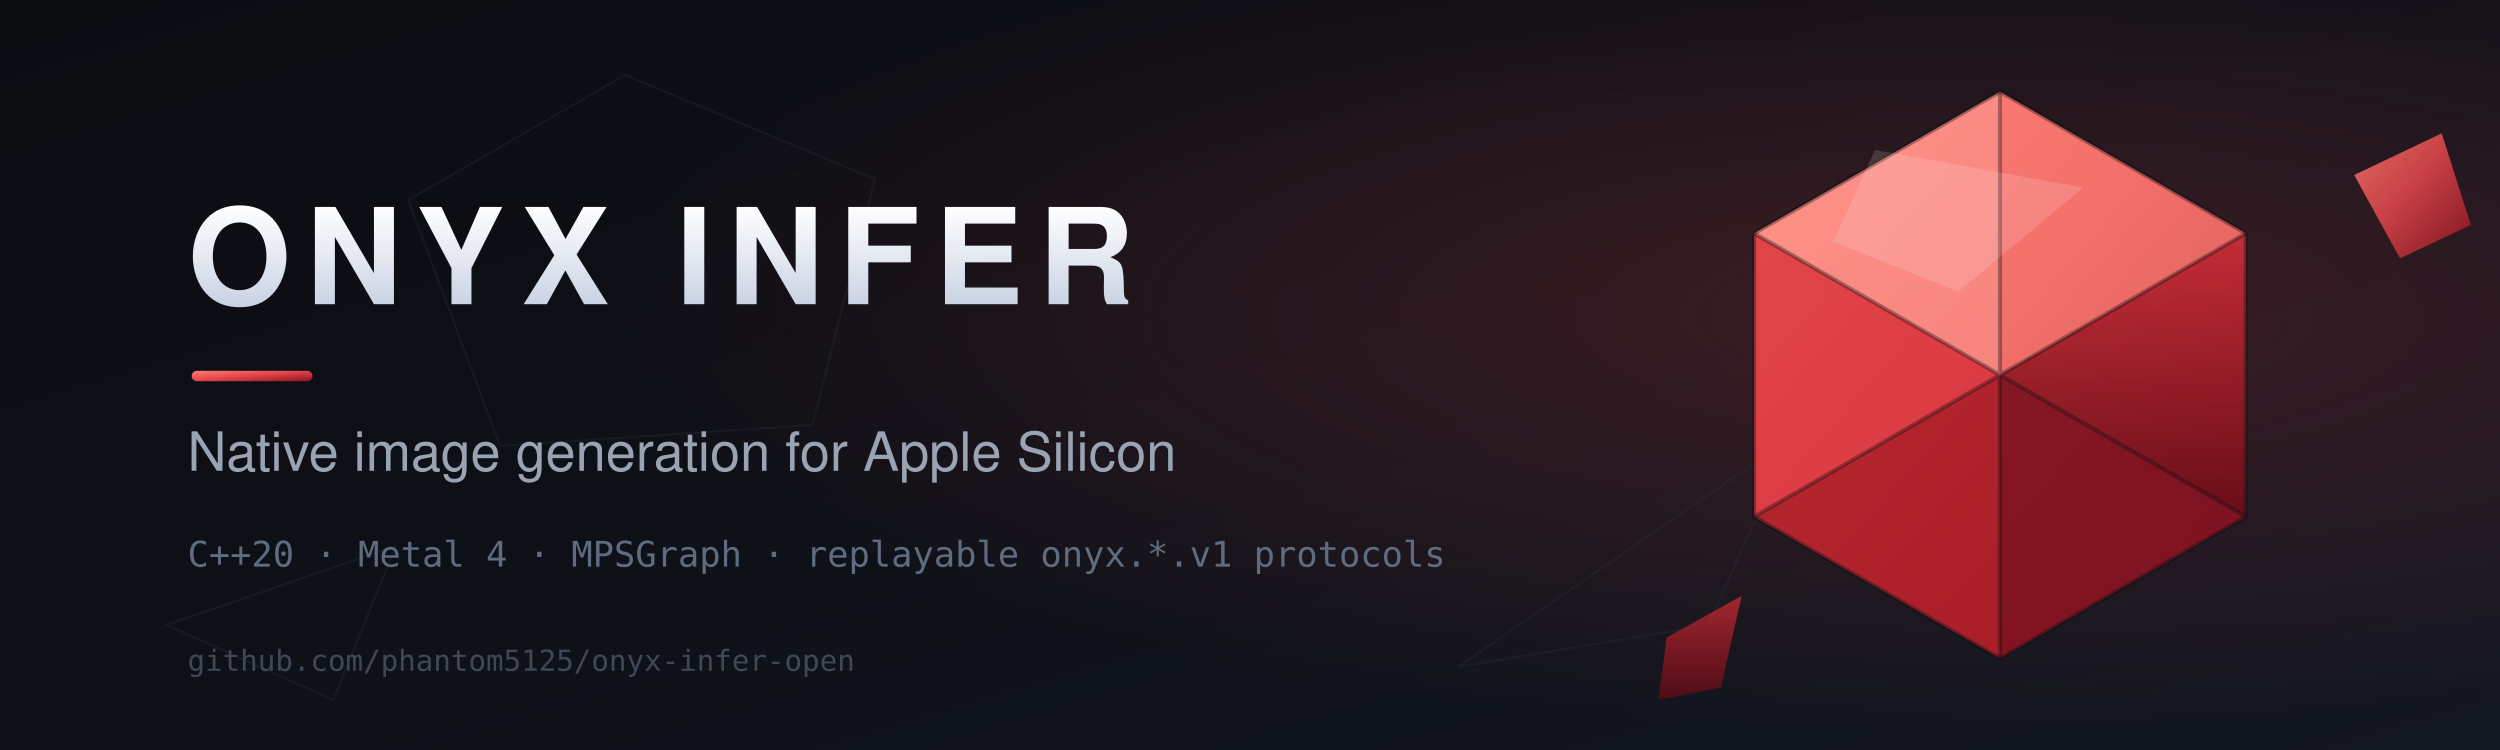
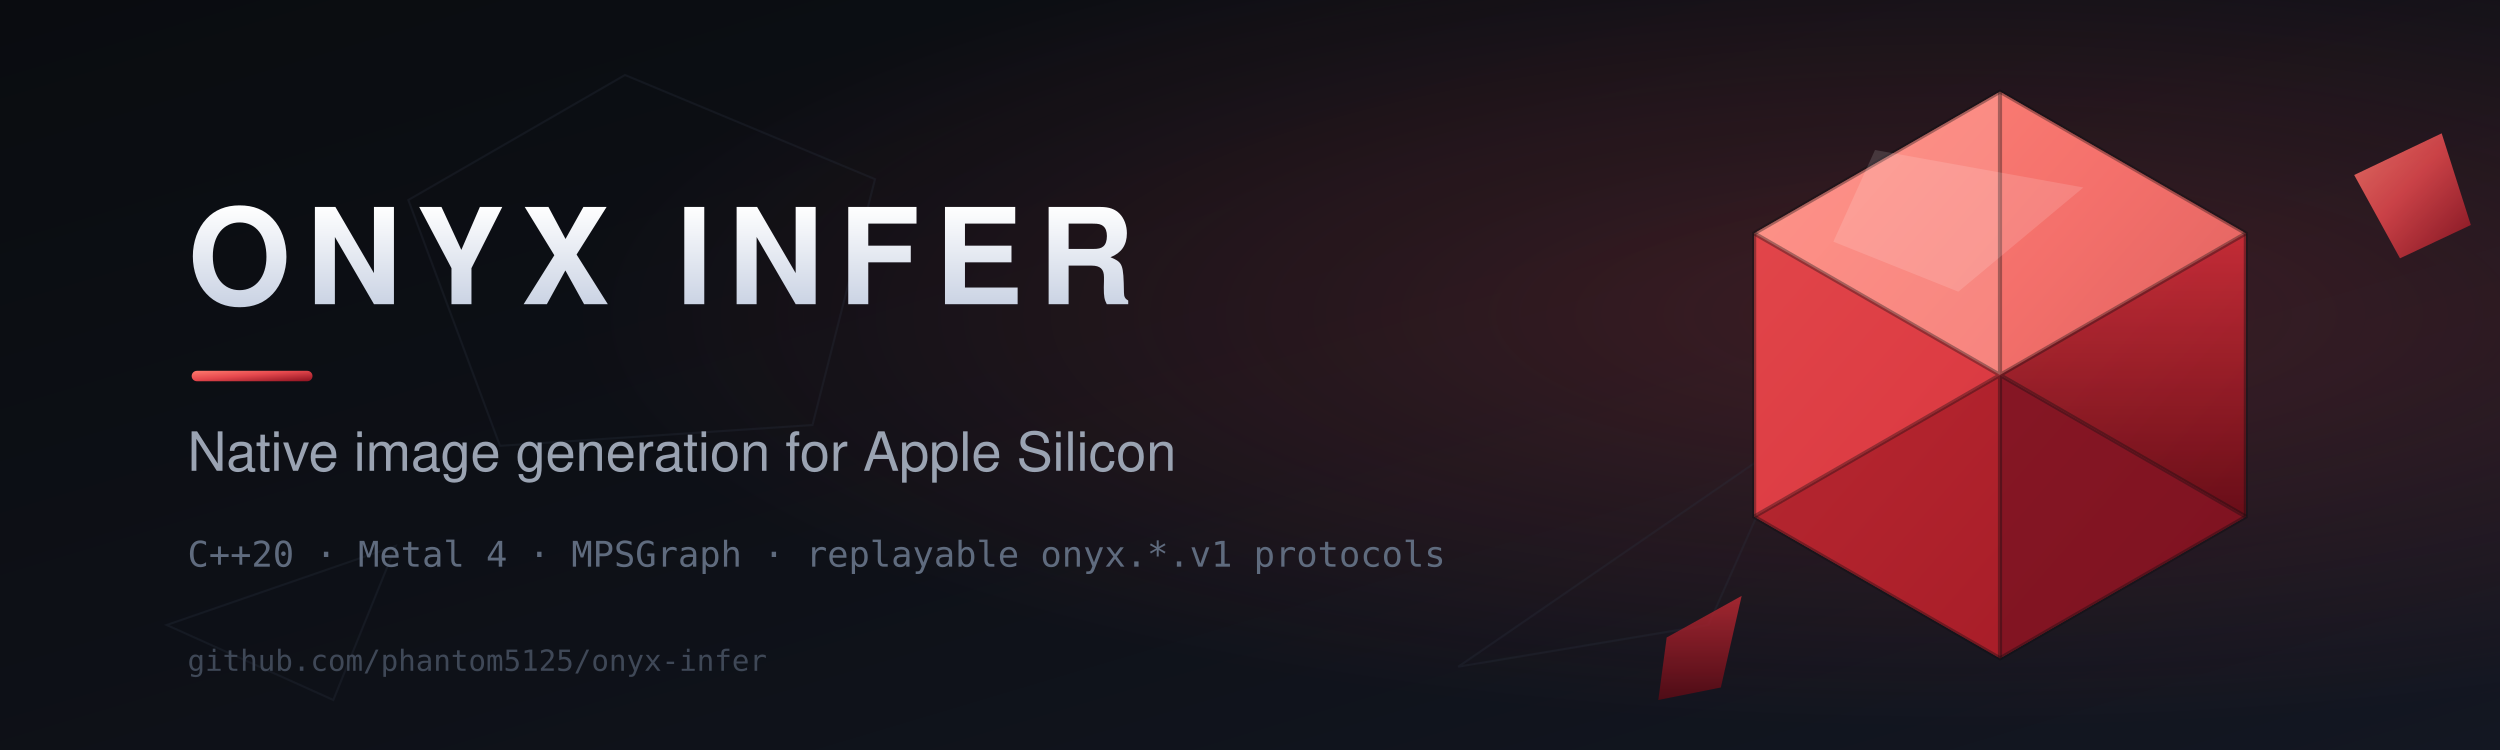
<svg xmlns="http://www.w3.org/2000/svg" viewBox="0 0 1200 360" width="1200" height="360" role="img" aria-label="Onyx Infer — native image generation for Apple Silicon">
  <defs>
    <linearGradient id="bg" x1="0" y1="0" x2="1" y2="1">
      <stop offset="0" stop-color="#0a0c10" />
      <stop offset="0.55" stop-color="#0e1118" />
      <stop offset="1" stop-color="#131722" />
    </linearGradient>
    <linearGradient id="gem" x1="0" y1="0" x2="1" y2="1">
      <stop offset="0" stop-color="#ff7a6e" />
      <stop offset="0.45" stop-color="#e5484d" />
      <stop offset="1" stop-color="#8f1220" />
    </linearGradient>
    <linearGradient id="gemdeep" x1="0" y1="0" x2="0" y2="1">
      <stop offset="0" stop-color="#c22a35" />
      <stop offset="1" stop-color="#5d0a14" />
    </linearGradient>
    <linearGradient id="title" x1="0" y1="0" x2="0" y2="1">
      <stop offset="0" stop-color="#ffffff" />
      <stop offset="1" stop-color="#c9d2e3" />
    </linearGradient>
    <radialGradient id="glow" cx="0.78" cy="0.42" r="0.55">
      <stop offset="0" stop-color="#e5484d" stop-opacity="0.22" />
      <stop offset="1" stop-color="#e5484d" stop-opacity="0" />
    </radialGradient>
  </defs>
  <rect width="1200" height="360" fill="url(#bg)" />
  <rect width="1200" height="360" fill="url(#glow)" />
  <g stroke="#2a3140" stroke-width="1" opacity="0.28" fill="none">
    <polygon points="300,36 420,86 390,204 240,214 196,96" />
    <polygon points="700,320 820,300 860,210" />
    <polygon points="80,300 190,262 160,336" />
  </g>
  <g>
    <polygon points="960,44 1078,112 1078,248 960,316 842,248 842,112" fill="url(#gem)" />
    <polygon points="960,44 1078,112 960,180 842,112" fill="#ff8f83" opacity="0.55" />
    <polygon points="1078,112 1078,248 960,180" fill="url(#gemdeep)" opacity="0.85" />
    <polygon points="1078,248 960,316 960,180" fill="#7c1220" opacity="0.9" />
    <polygon points="960,316 842,248 960,180" fill="#a51a26" opacity="0.8" />
    <polygon points="842,248 842,112 960,180" fill="#d93840" opacity="0.75" />
    <polygon points="960,44 960,180 842,112" fill="#ffb0a6" opacity="0.35" />
    <g stroke="#0a0c10" stroke-opacity="0.35" stroke-width="2" fill="none">
      <polygon points="960,44 1078,112 1078,248 960,316 842,248 842,112" />
      <path d="M960 44 L960 316 M842 112 L1078 248 M1078 112 L842 248" />
    </g>
    <polygon points="900,72 1000,90 940,140 880,116" fill="#ffffff" opacity="0.14" />
    <polygon points="1130,84 1172,64 1186,108 1152,124" fill="url(#gem)" opacity="0.85" />
    <polygon points="800,306 836,286 826,330 796,336" fill="url(#gemdeep)" opacity="0.8" />
  </g>
  <text x="90" y="146" font-family="ui-sans-serif, -apple-system, 'Segoe UI', Helvetica, Arial, sans-serif" font-size="64" font-weight="800" letter-spacing="7" fill="url(#title)">ONYX INFER</text>
  <rect x="92" y="178" width="58" height="5" rx="2.5" fill="url(#gem)" />
  <text x="90" y="226" font-family="ui-sans-serif, -apple-system, 'Segoe UI', Helvetica, Arial, sans-serif" font-size="26" fill="#9aa3b2">Native image generation for Apple Silicon</text>
  <text x="90" y="272" font-family="ui-monospace, Menlo, Consolas, monospace" font-size="17" fill="#5f6b7e">C++20 · Metal 4 · MPSGraph · replayable onyx.*.v1 protocols</text>
-   <text x="90" y="322" font-family="ui-monospace, Menlo, Consolas, monospace" font-size="14" fill="#3f4857">github.com/phantom5125/onyx-infer-open</text>
+   <text x="90" y="322" font-family="ui-monospace, Menlo, Consolas, monospace" font-size="14" fill="#3f4857">github.com/phantom5125/onyx-infer</text>
</svg>
